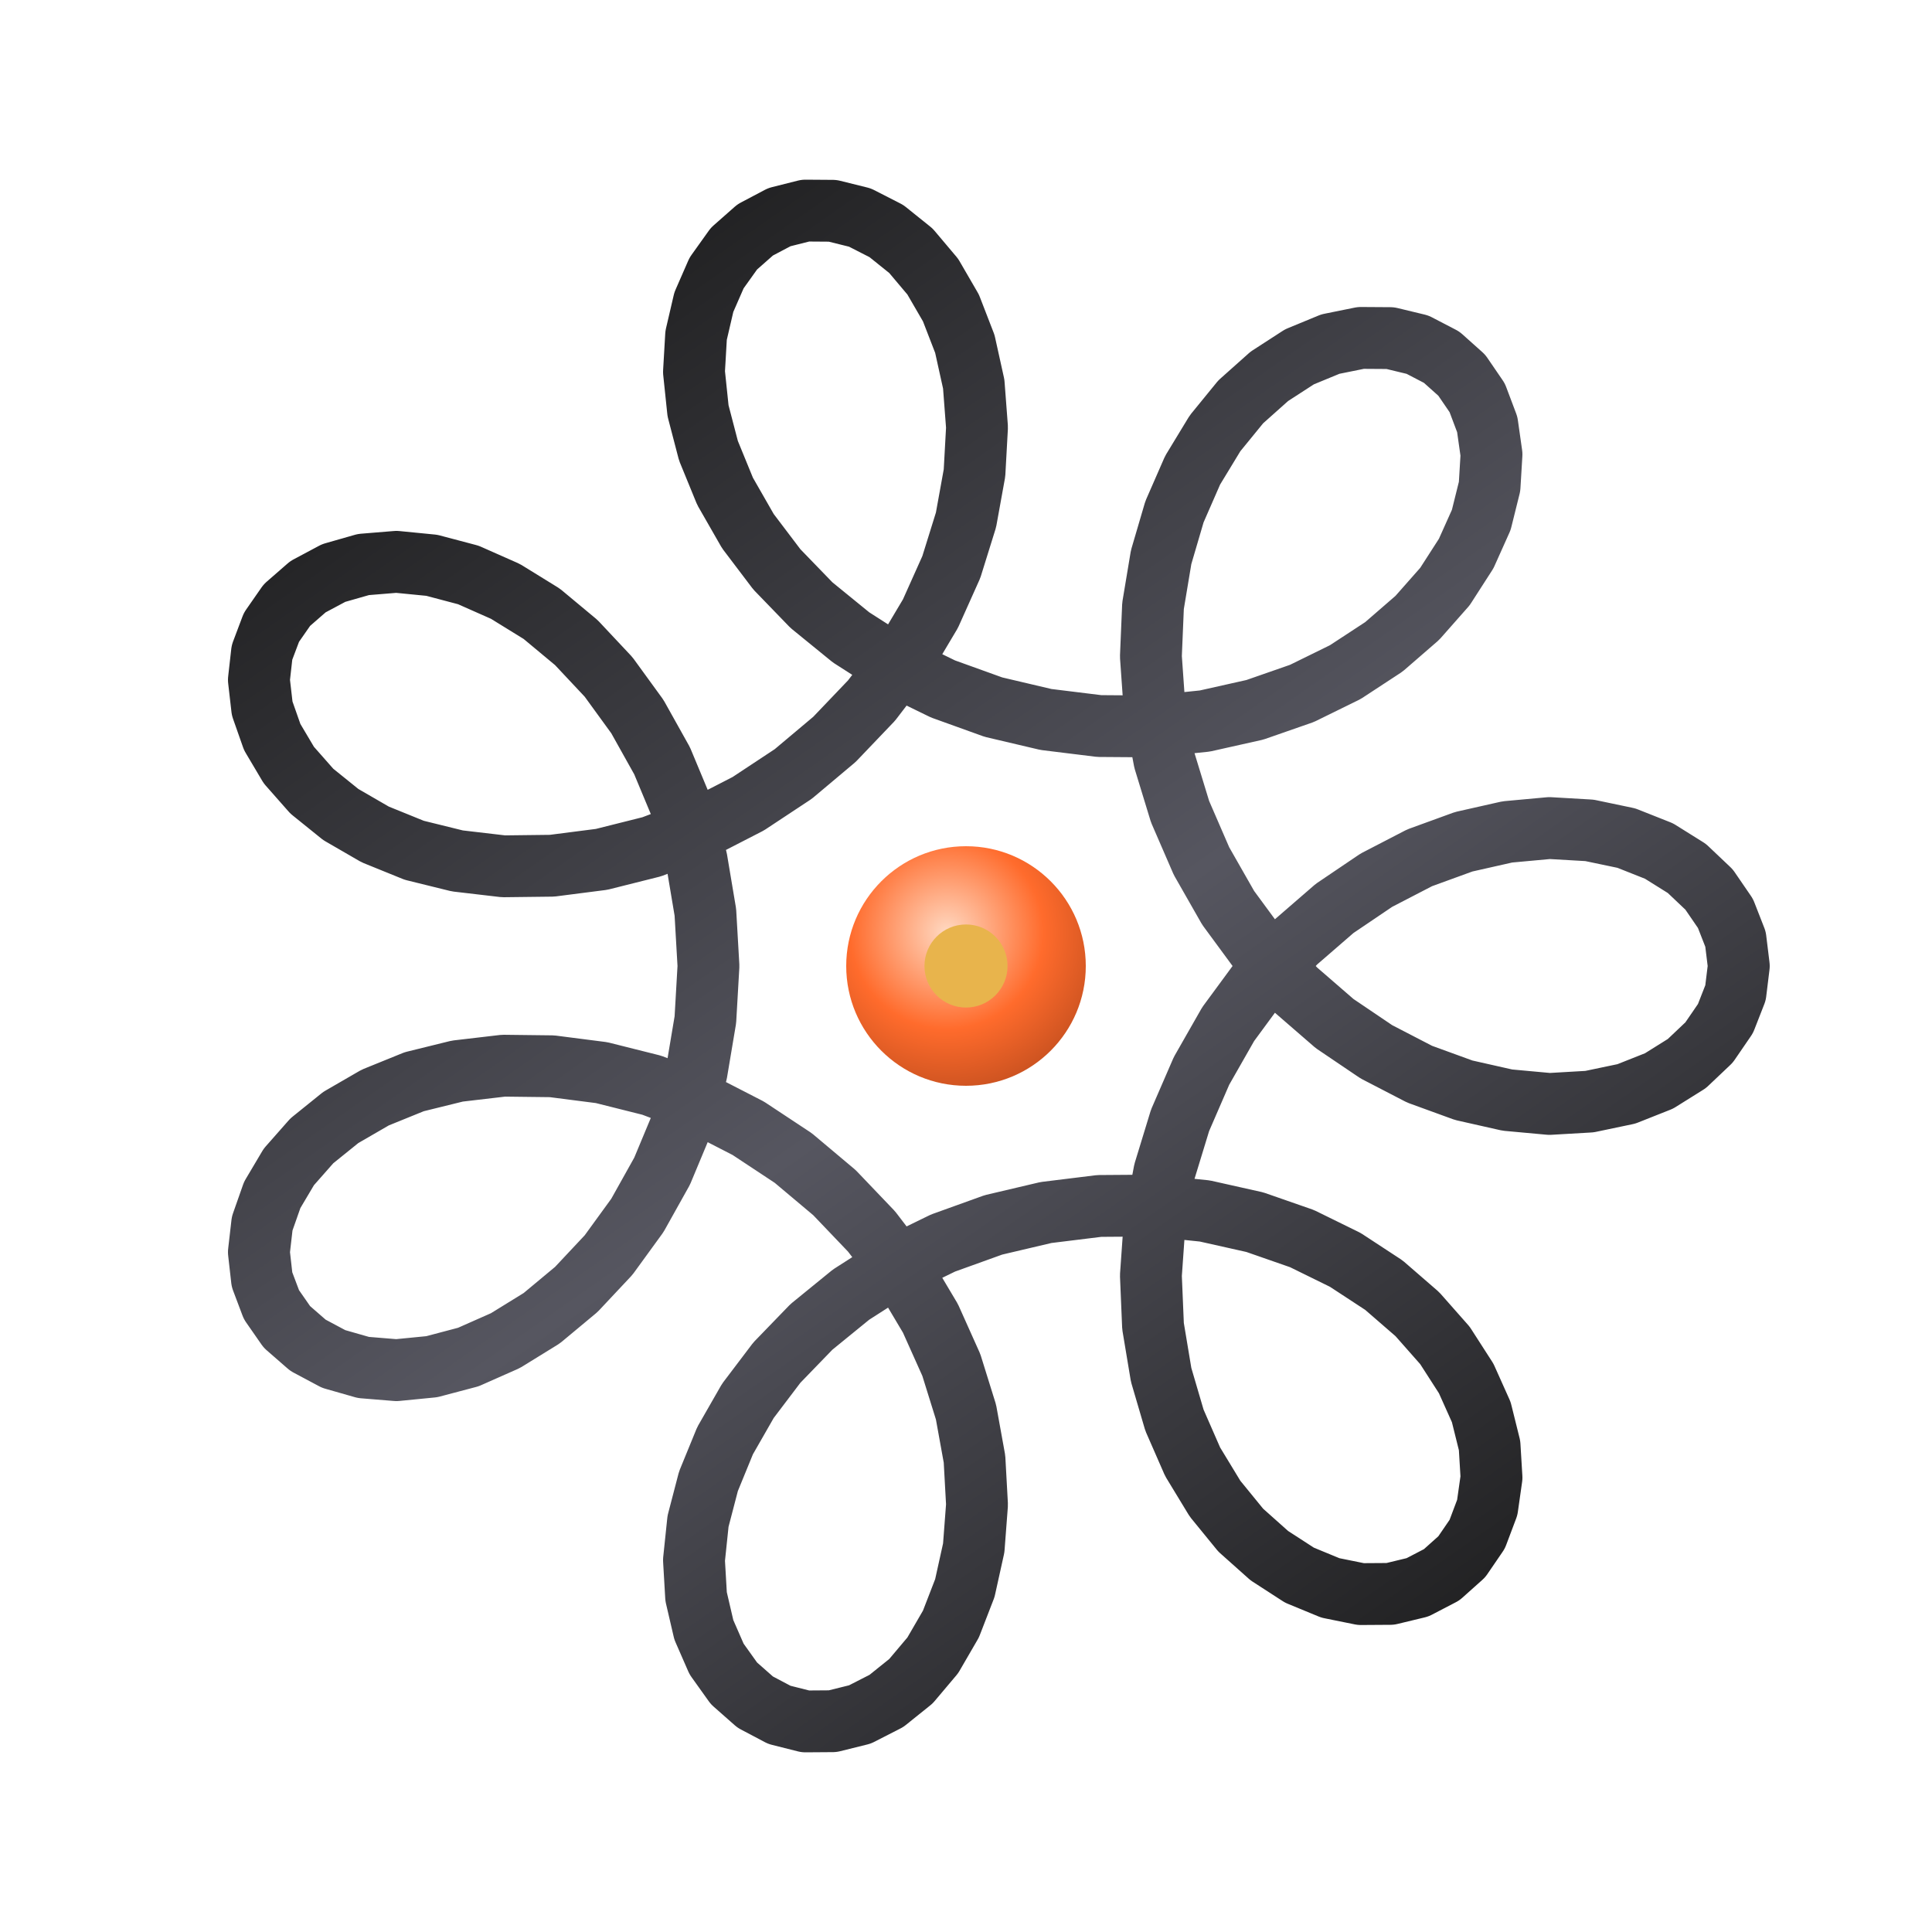
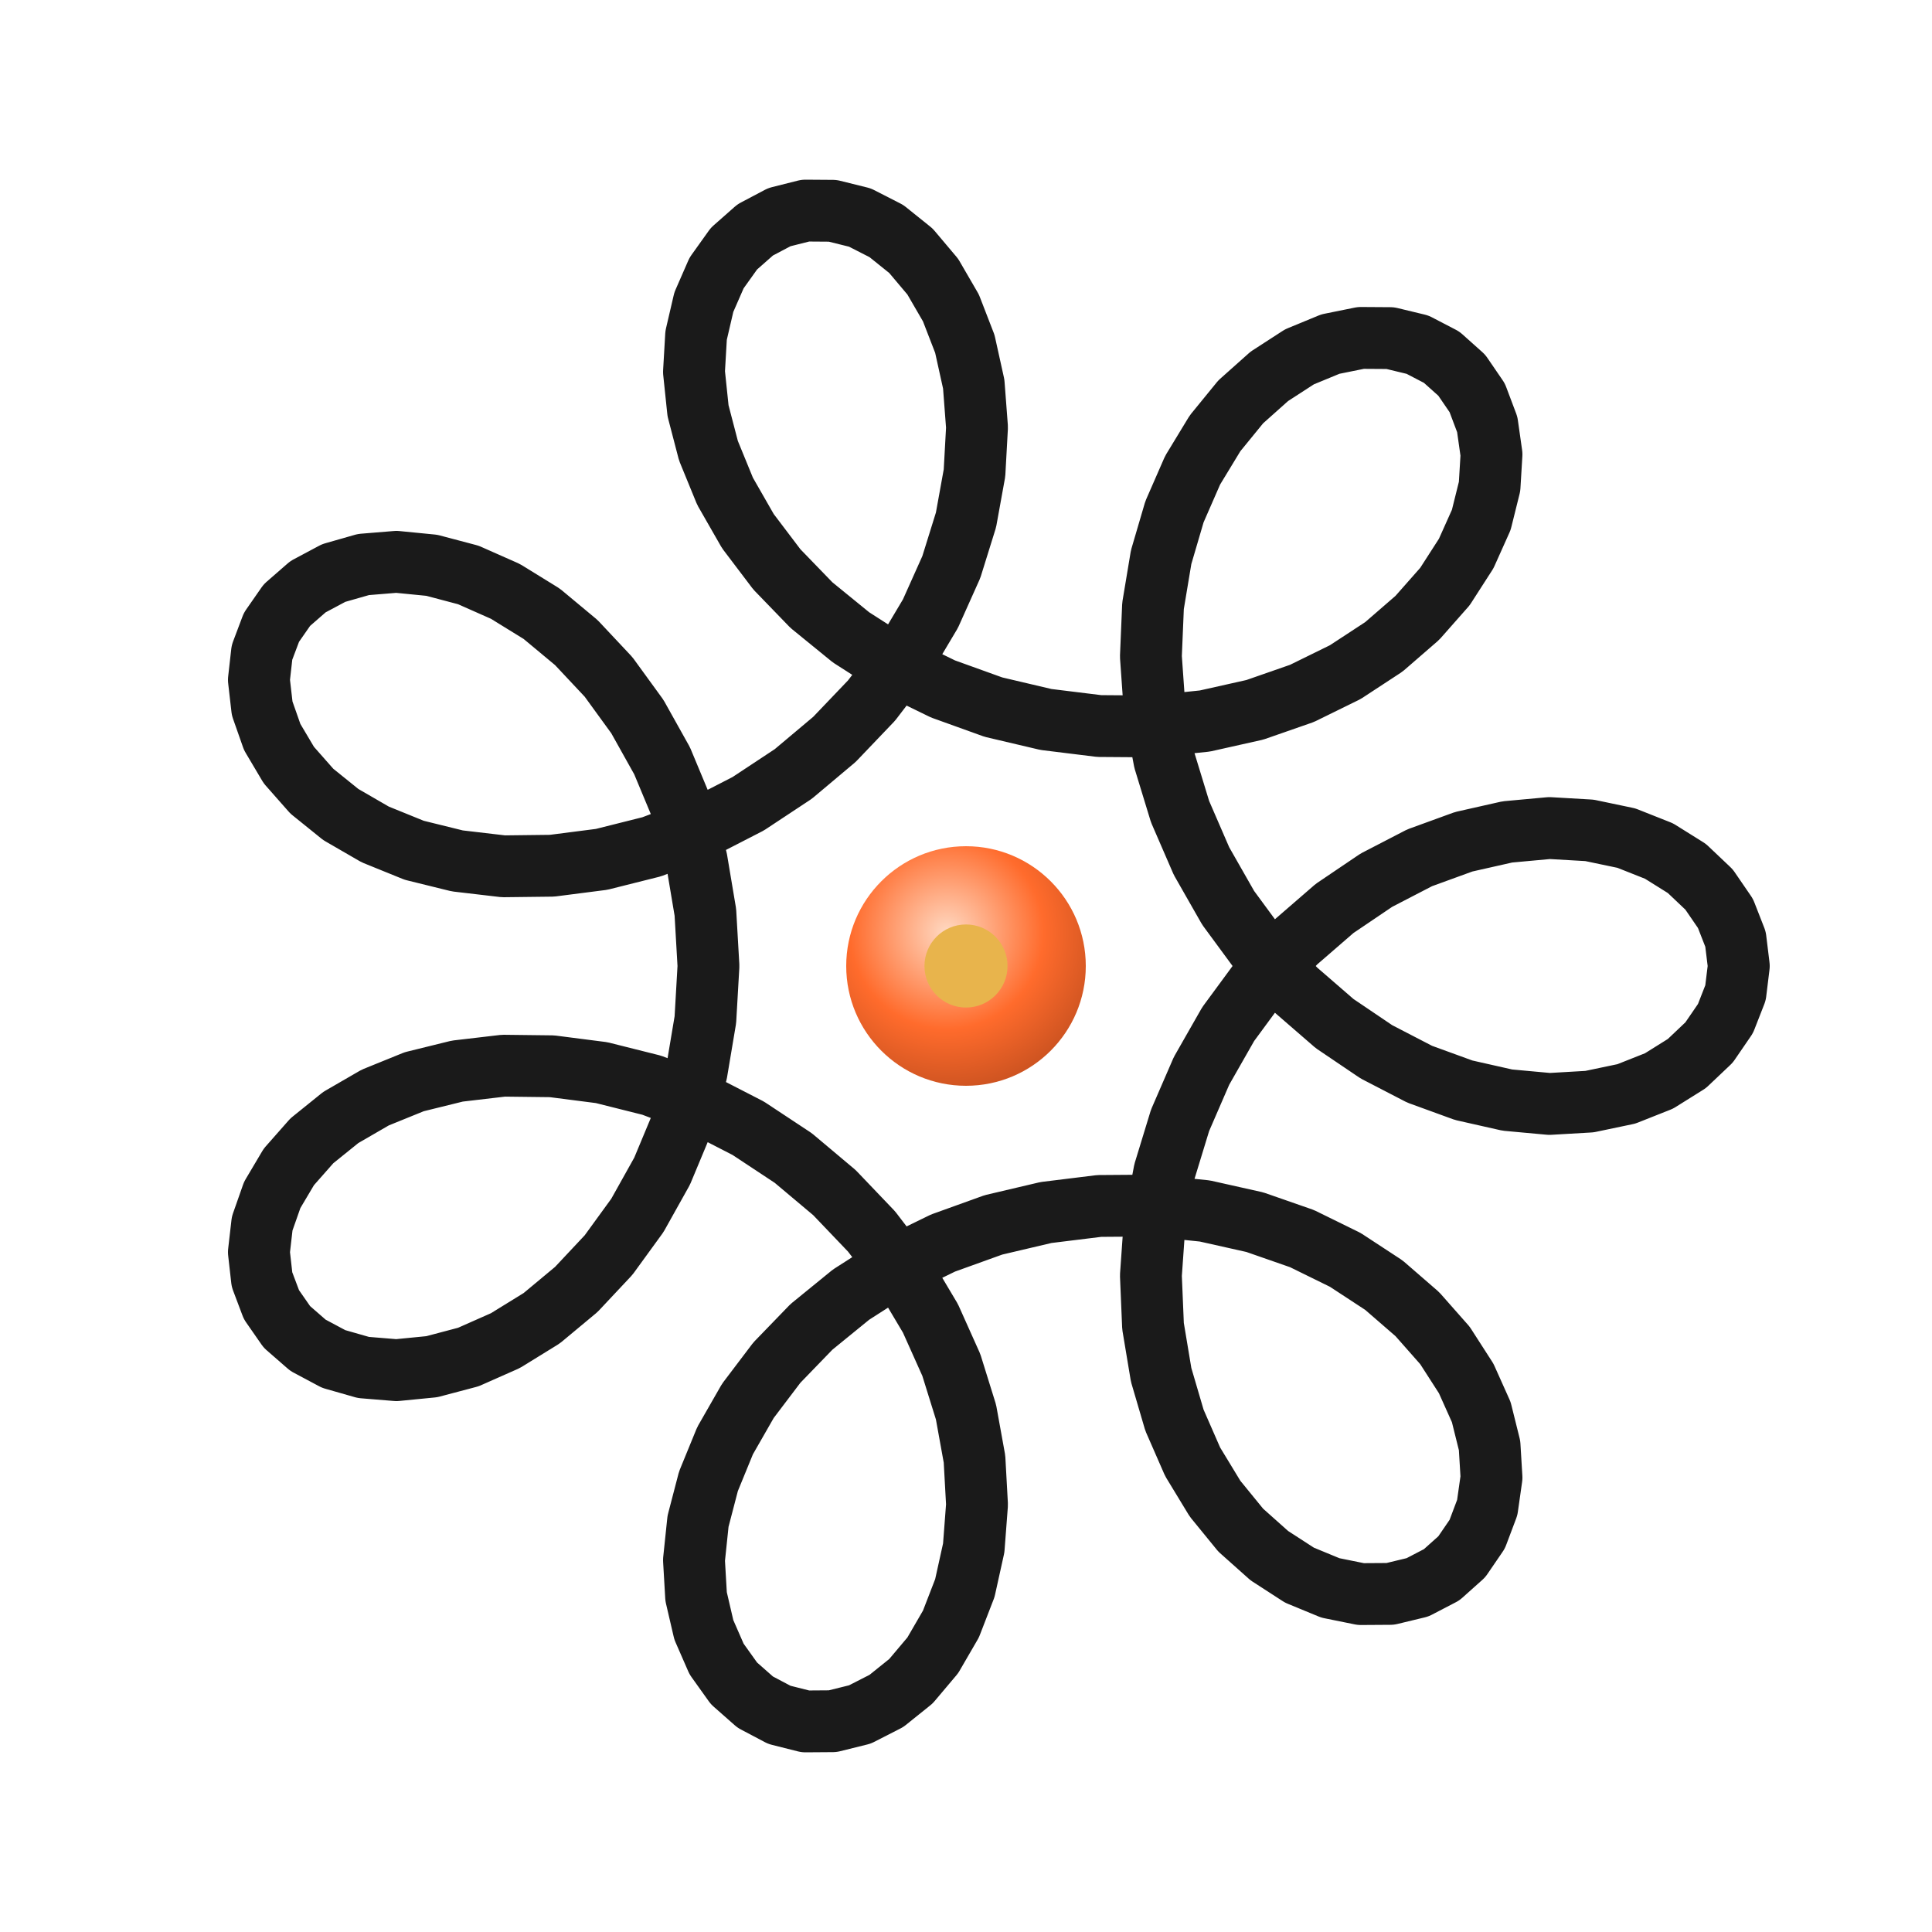
<svg xmlns="http://www.w3.org/2000/svg" viewBox="0 0 100 100" width="512" height="512" fill="none">
  <defs>
-     <linearGradient id="spiral" x1="15%" y1="0%" x2="85%" y2="100%">
-       <stop offset="0%" stop-color="#1A1A1A" />
-       <stop offset="52%" stop-color="#565660" />
-       <stop offset="100%" stop-color="#1A1A1A" />
-     </linearGradient>
    <radialGradient id="core" cx="42%" cy="36%" r="72%">
      <stop offset="0%" stop-color="#FFD9C2" />
      <stop offset="56%" stop-color="#FF6B2C" />
      <stop offset="100%" stop-color="#C24E1E" />
    </radialGradient>
  </defs>
  <g>
-     <path d="M90.00 50.00 L89.83 48.61 L89.31 47.28 L88.46 46.04 L87.31 44.95 L85.87 44.05 L84.18 43.38 L82.27 42.98 L80.20 42.86 L78.02 43.06 L75.76 43.57 L73.48 44.40 L71.24 45.56 L69.08 47.02 L67.06 48.77 L65.21 50.78 L63.57 53.01 L62.19 55.43 L61.08 57.99 L60.27 60.64 L59.76 63.33 L59.57 66.02 L59.68 68.64 L60.10 71.16 L60.79 73.51 L61.73 75.66 L62.89 77.57 L64.22 79.20 L65.70 80.52 L67.26 81.53 L68.86 82.19 L70.44 82.51 L71.96 82.50 L73.37 82.16 L74.62 81.51 L75.66 80.58 L76.46 79.41 L76.98 78.03 L77.20 76.48 L77.10 74.82 L76.67 73.09 L75.89 71.35 L74.79 69.64 L73.36 68.02 L71.63 66.52 L69.63 65.21 L67.39 64.11 L64.95 63.26 L62.36 62.68 L59.66 62.40 L56.90 62.42 L54.14 62.76 L51.42 63.40 L48.81 64.34 L46.33 65.55 L44.05 67.01 L42.00 68.68 L40.21 70.53 L38.71 72.51 L37.53 74.57 L36.67 76.67 L36.13 78.74 L35.92 80.75 L36.03 82.64 L36.43 84.36 L37.09 85.87 L37.99 87.13 L39.09 88.10 L40.34 88.76 L41.69 89.10 L43.10 89.09 L44.51 88.74 L45.88 88.04 L47.15 87.02 L48.28 85.68 L49.22 84.06 L49.94 82.20 L50.40 80.12 L50.57 77.88 L50.44 75.52 L50.00 73.09 L49.24 70.65 L48.16 68.24 L46.78 65.92 L45.11 63.74 L43.19 61.73 L41.06 59.94 L38.73 58.40 L36.28 57.14 L33.73 56.17 L31.14 55.52 L28.57 55.19 L26.06 55.16 L23.67 55.44 L21.44 55.99 L19.42 56.81 L17.64 57.84 L16.14 59.05 L14.95 60.40 L14.09 61.85 L13.57 63.33 L13.40 64.81 L13.56 66.23 L14.05 67.53 L14.85 68.68 L15.94 69.63 L17.27 70.34 L18.81 70.78 L20.52 70.92 L22.35 70.74 L24.24 70.24 L26.16 69.39 L28.04 68.23 L29.83 66.74 L31.50 64.96 L32.99 62.91 L34.27 60.62 L35.30 58.15 L36.05 55.52 L36.51 52.78 L36.67 50.00 L36.51 47.22 L36.05 44.48 L35.30 41.85 L34.27 39.38 L32.99 37.09 L31.50 35.04 L29.83 33.26 L28.04 31.77 L26.16 30.61 L24.24 29.76 L22.35 29.26 L20.52 29.08 L18.81 29.22 L17.27 29.66 L15.94 30.37 L14.85 31.32 L14.05 32.47 L13.56 33.77 L13.40 35.19 L13.57 36.67 L14.09 38.15 L14.95 39.60 L16.14 40.95 L17.64 42.16 L19.42 43.19 L21.44 44.01 L23.67 44.56 L26.06 44.84 L28.57 44.81 L31.14 44.48 L33.73 43.83 L36.28 42.86 L38.73 41.60 L41.06 40.06 L43.19 38.27 L45.11 36.26 L46.78 34.08 L48.16 31.76 L49.24 29.35 L50.00 26.91 L50.44 24.48 L50.57 22.12 L50.40 19.88 L49.94 17.80 L49.22 15.94 L48.28 14.32 L47.15 12.98 L45.88 11.96 L44.51 11.26 L43.10 10.91 L41.69 10.90 L40.34 11.24 L39.09 11.90 L37.99 12.87 L37.09 14.13 L36.43 15.64 L36.03 17.36 L35.92 19.25 L36.13 21.26 L36.67 23.33 L37.53 25.43 L38.71 27.49 L40.21 29.47 L42.00 31.32 L44.05 32.99 L46.33 34.45 L48.81 35.66 L51.42 36.60 L54.14 37.24 L56.90 37.58 L59.66 37.60 L62.36 37.32 L64.95 36.74 L67.39 35.89 L69.63 34.79 L71.63 33.48 L73.36 31.98 L74.79 30.36 L75.89 28.65 L76.67 26.91 L77.10 25.18 L77.20 23.52 L76.98 21.97 L76.46 20.59 L75.66 19.42 L74.62 18.49 L73.37 17.84 L71.96 17.50 L70.44 17.49 L68.86 17.81 L67.26 18.47 L65.70 19.48 L64.22 20.80 L62.89 22.43 L61.73 24.34 L60.79 26.49 L60.10 28.84 L59.68 31.36 L59.57 33.98 L59.76 36.67 L60.27 39.36 L61.08 42.01 L62.19 44.57 L63.57 46.99 L65.21 49.22 L67.06 51.23 L69.08 52.98 L71.24 54.44 L73.48 55.60 L75.76 56.43 L78.02 56.94 L80.20 57.14 L82.27 57.02 L84.18 56.62 L85.87 55.95 L87.31 55.05 L88.46 53.96 L89.31 52.72 L89.83 51.39 L90.00 50.00 Z" fill="none" stroke="url(#spiral)" stroke-width="3.2" stroke-linecap="round" stroke-linejoin="round" />
+     <path d="M90.00 50.00 L89.83 48.61 L89.31 47.28 L88.46 46.04 L87.31 44.95 L85.87 44.05 L84.18 43.38 L82.27 42.98 L80.20 42.86 L78.02 43.06 L75.76 43.57 L73.48 44.40 L71.24 45.56 L69.08 47.02 L67.06 48.77 L65.21 50.78 L63.57 53.01 L62.19 55.43 L61.08 57.99 L60.27 60.64 L59.76 63.33 L59.57 66.02 L59.68 68.64 L60.10 71.16 L60.79 73.51 L61.73 75.66 L62.89 77.57 L64.22 79.20 L65.70 80.52 L67.26 81.53 L68.86 82.19 L70.44 82.51 L71.96 82.50 L73.37 82.16 L74.62 81.51 L75.66 80.58 L76.46 79.41 L76.98 78.03 L77.20 76.48 L77.10 74.82 L76.67 73.09 L75.89 71.35 L74.79 69.64 L73.36 68.02 L71.63 66.52 L69.63 65.21 L67.39 64.11 L64.95 63.26 L62.36 62.68 L59.66 62.40 L56.90 62.42 L54.14 62.76 L51.42 63.40 L48.81 64.34 L46.33 65.55 L44.05 67.01 L42.00 68.68 L40.21 70.53 L38.71 72.51 L37.53 74.57 L36.67 76.67 L36.13 78.74 L35.92 80.75 L36.03 82.64 L36.43 84.36 L37.09 85.87 L37.99 87.13 L39.09 88.10 L40.34 88.76 L41.69 89.10 L43.10 89.09 L44.51 88.74 L45.88 88.04 L47.15 87.02 L48.28 85.68 L49.22 84.06 L49.94 82.20 L50.40 80.12 L50.57 77.88 L50.44 75.52 L50.00 73.09 L49.24 70.65 L48.16 68.24 L46.78 65.92 L45.11 63.74 L43.19 61.73 L41.06 59.94 L38.73 58.40 L36.28 57.14 L33.73 56.17 L31.14 55.52 L28.57 55.19 L26.06 55.16 L23.67 55.44 L21.44 55.99 L19.42 56.81 L17.64 57.84 L16.14 59.05 L14.95 60.40 L14.09 61.85 L13.57 63.33 L13.40 64.81 L13.56 66.23 L14.05 67.53 L14.85 68.68 L15.94 69.63 L17.27 70.34 L18.81 70.78 L20.52 70.92 L22.35 70.74 L24.24 70.24 L26.16 69.39 L28.04 68.23 L29.83 66.74 L31.50 64.96 L32.99 62.91 L34.27 60.62 L35.30 58.15 L36.05 55.52 L36.51 52.78 L36.67 50.00 L36.51 47.22 L36.05 44.48 L35.30 41.85 L34.27 39.38 L32.99 37.09 L31.50 35.04 L29.83 33.26 L28.04 31.77 L26.16 30.61 L24.24 29.76 L22.35 29.26 L20.52 29.08 L18.81 29.22 L17.27 29.66 L15.94 30.37 L14.85 31.32 L14.05 32.47 L13.56 33.77 L13.40 35.19 L13.57 36.67 L14.09 38.15 L14.95 39.60 L16.14 40.95 L17.64 42.16 L19.42 43.19 L21.44 44.01 L23.67 44.56 L26.06 44.84 L28.57 44.81 L31.14 44.48 L33.73 43.83 L36.28 42.86 L38.73 41.60 L41.06 40.06 L43.19 38.27 L45.11 36.26 L46.78 34.08 L48.16 31.76 L49.24 29.35 L50.00 26.91 L50.44 24.48 L50.57 22.12 L50.40 19.88 L49.94 17.80 L49.22 15.94 L48.28 14.32 L47.15 12.98 L45.88 11.96 L44.51 11.26 L43.10 10.91 L41.69 10.90 L40.34 11.24 L39.09 11.90 L37.99 12.87 L37.09 14.13 L36.43 15.64 L36.03 17.36 L35.92 19.25 L36.13 21.26 L36.67 23.33 L37.53 25.43 L38.71 27.49 L40.21 29.47 L42.00 31.32 L44.05 32.99 L46.33 34.45 L48.81 35.66 L51.42 36.60 L54.14 37.24 L56.90 37.58 L59.66 37.60 L62.36 37.32 L64.95 36.74 L67.39 35.89 L69.63 34.79 L71.63 33.48 L73.36 31.98 L74.79 30.36 L75.89 28.65 L76.67 26.91 L77.10 25.18 L77.20 23.52 L76.98 21.97 L76.46 20.59 L75.66 19.42 L74.62 18.49 L73.37 17.84 L71.96 17.50 L70.44 17.49 L68.86 17.81 L67.26 18.47 L65.70 19.48 L64.22 20.80 L62.89 22.43 L61.73 24.34 L60.79 26.49 L60.10 28.84 L59.68 31.36 L59.57 33.98 L59.76 36.67 L60.27 39.36 L61.08 42.01 L62.19 44.57 L63.57 46.99 L65.21 49.22 L67.06 51.23 L69.08 52.98 L71.24 54.44 L73.48 55.60 L75.76 56.43 L78.02 56.94 L80.20 57.14 L82.27 57.02 L84.18 56.62 L85.87 55.95 L87.31 55.05 L88.46 53.96 L89.31 52.72 L89.83 51.39 L90.00 50.00 Z" fill="none" stroke="#1A1A1A" stroke-width="3.2" stroke-linecap="round" stroke-linejoin="round" />
  </g>
  <g>
    <circle cx="50" cy="50" r="6.2" fill="url(#core)" />
    <circle cx="50" cy="50" r="2.15" fill="#E8B44C" />
  </g>
</svg>
